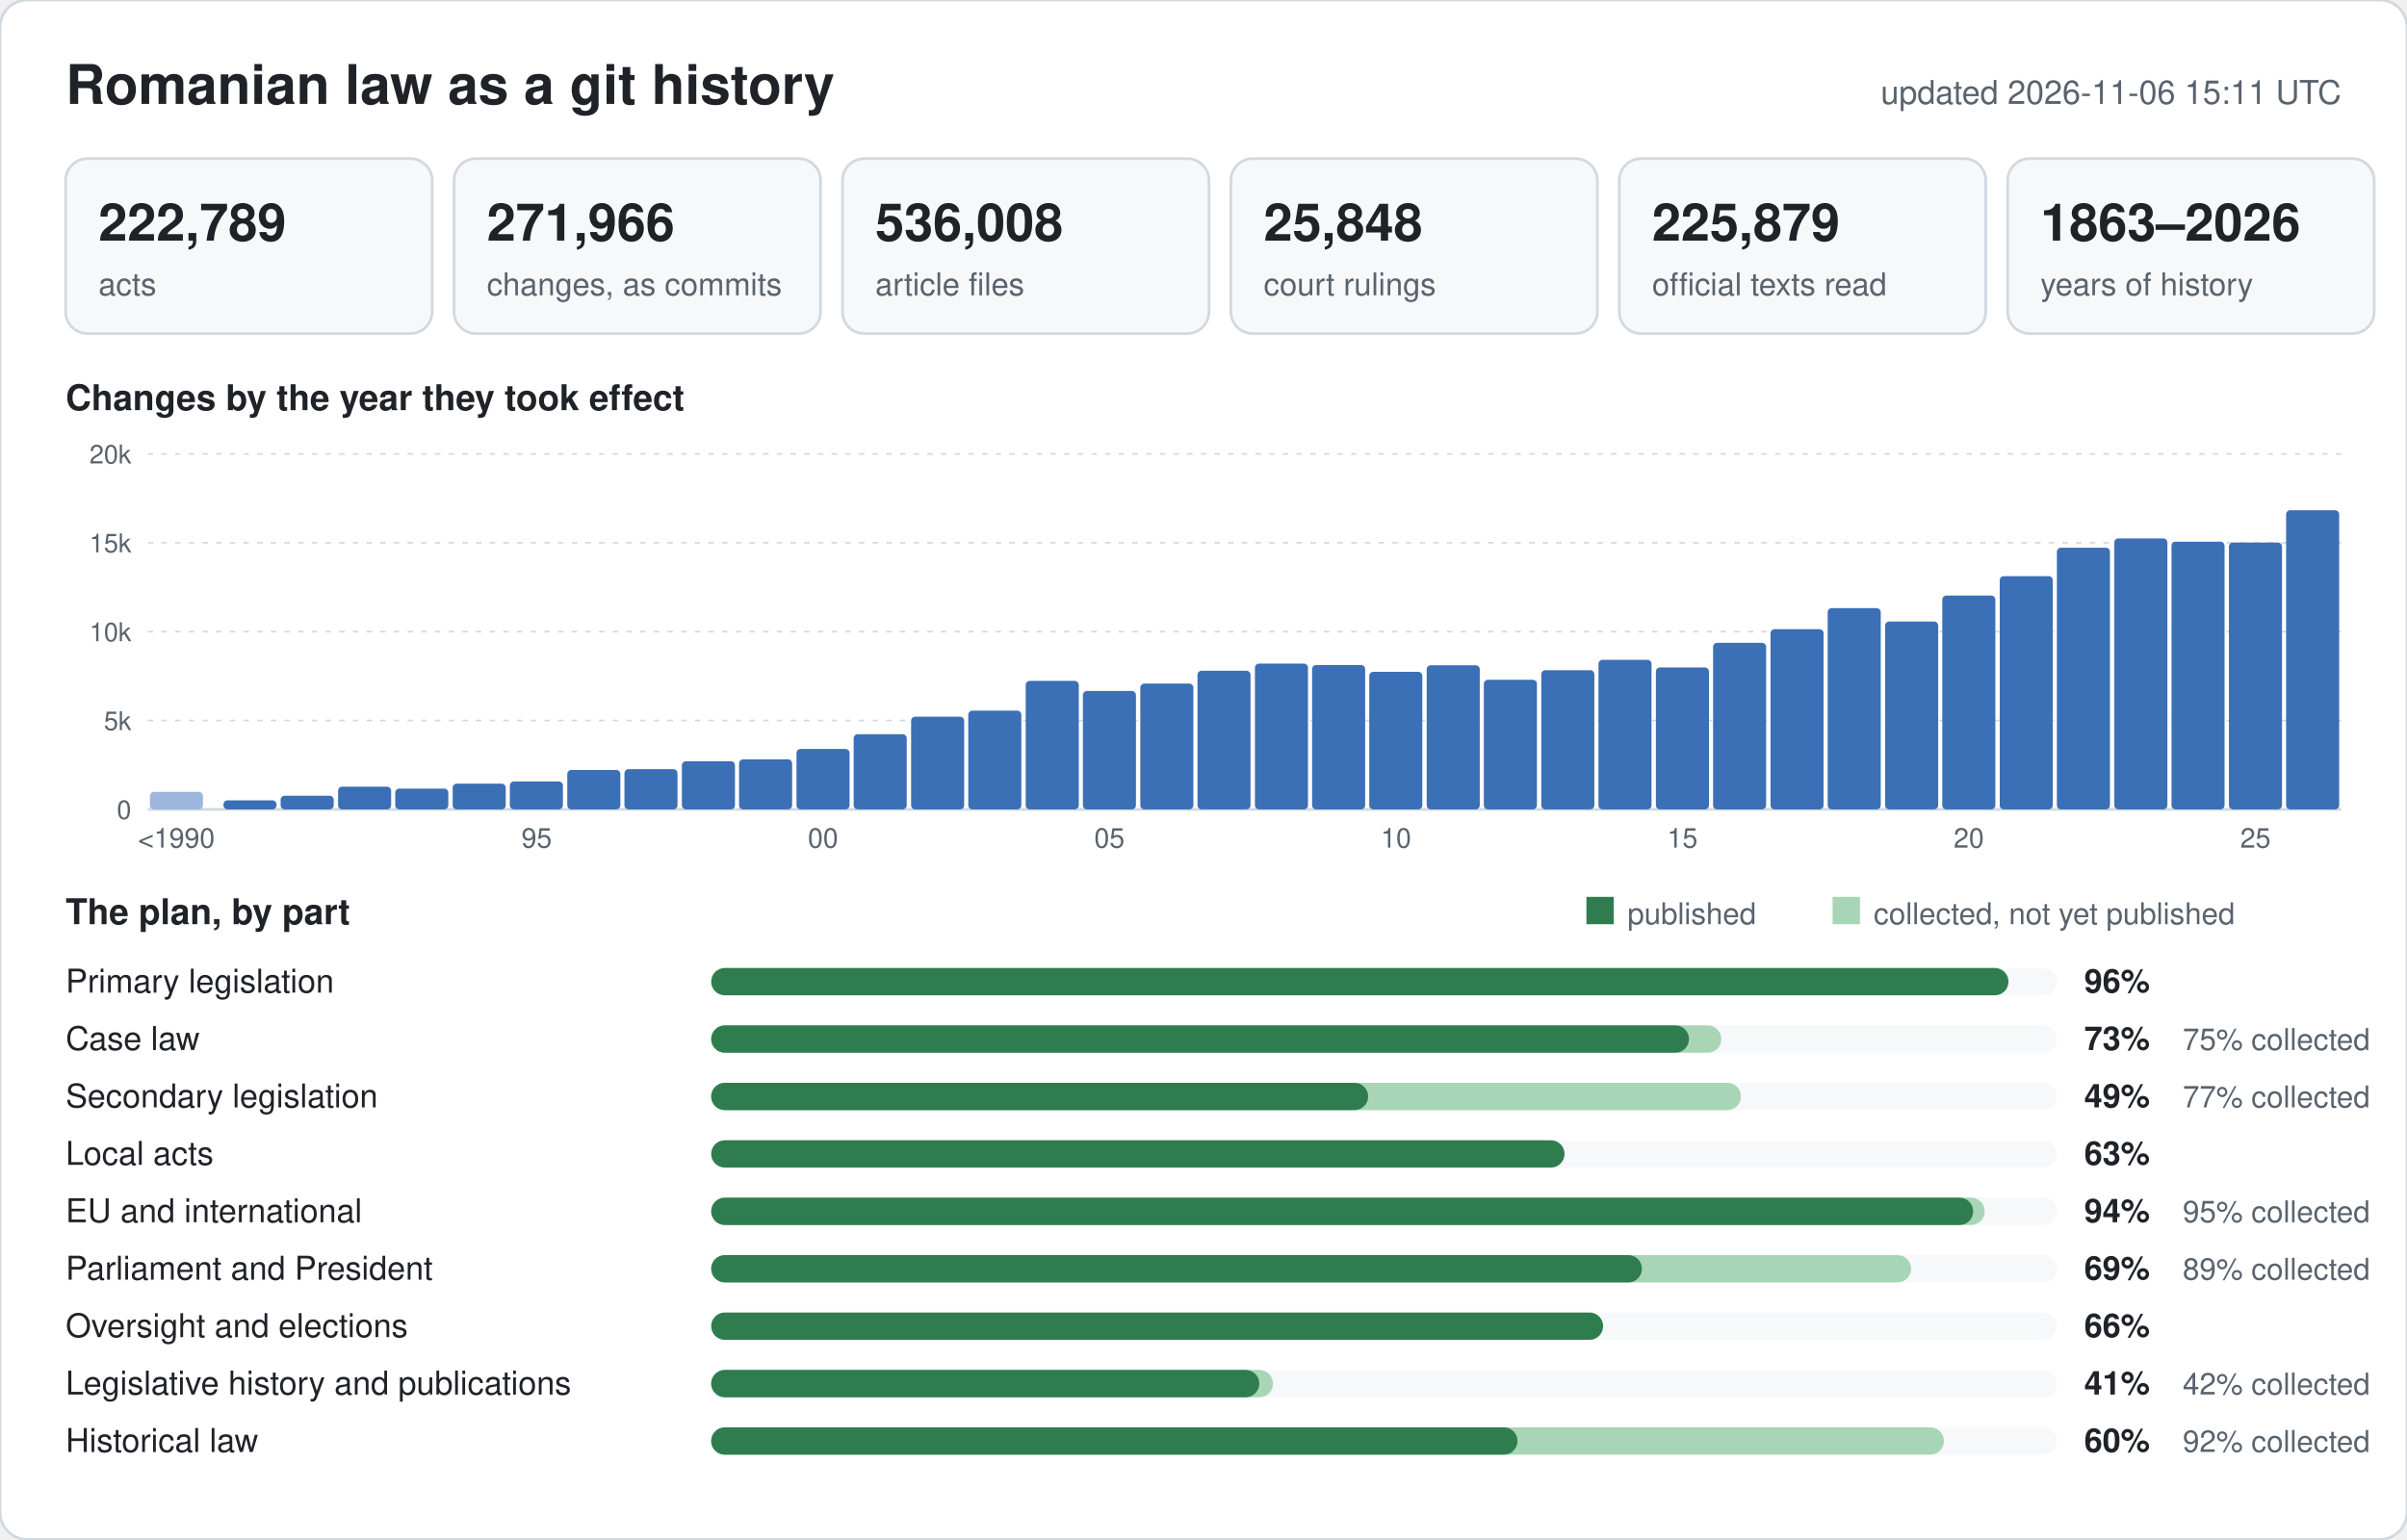
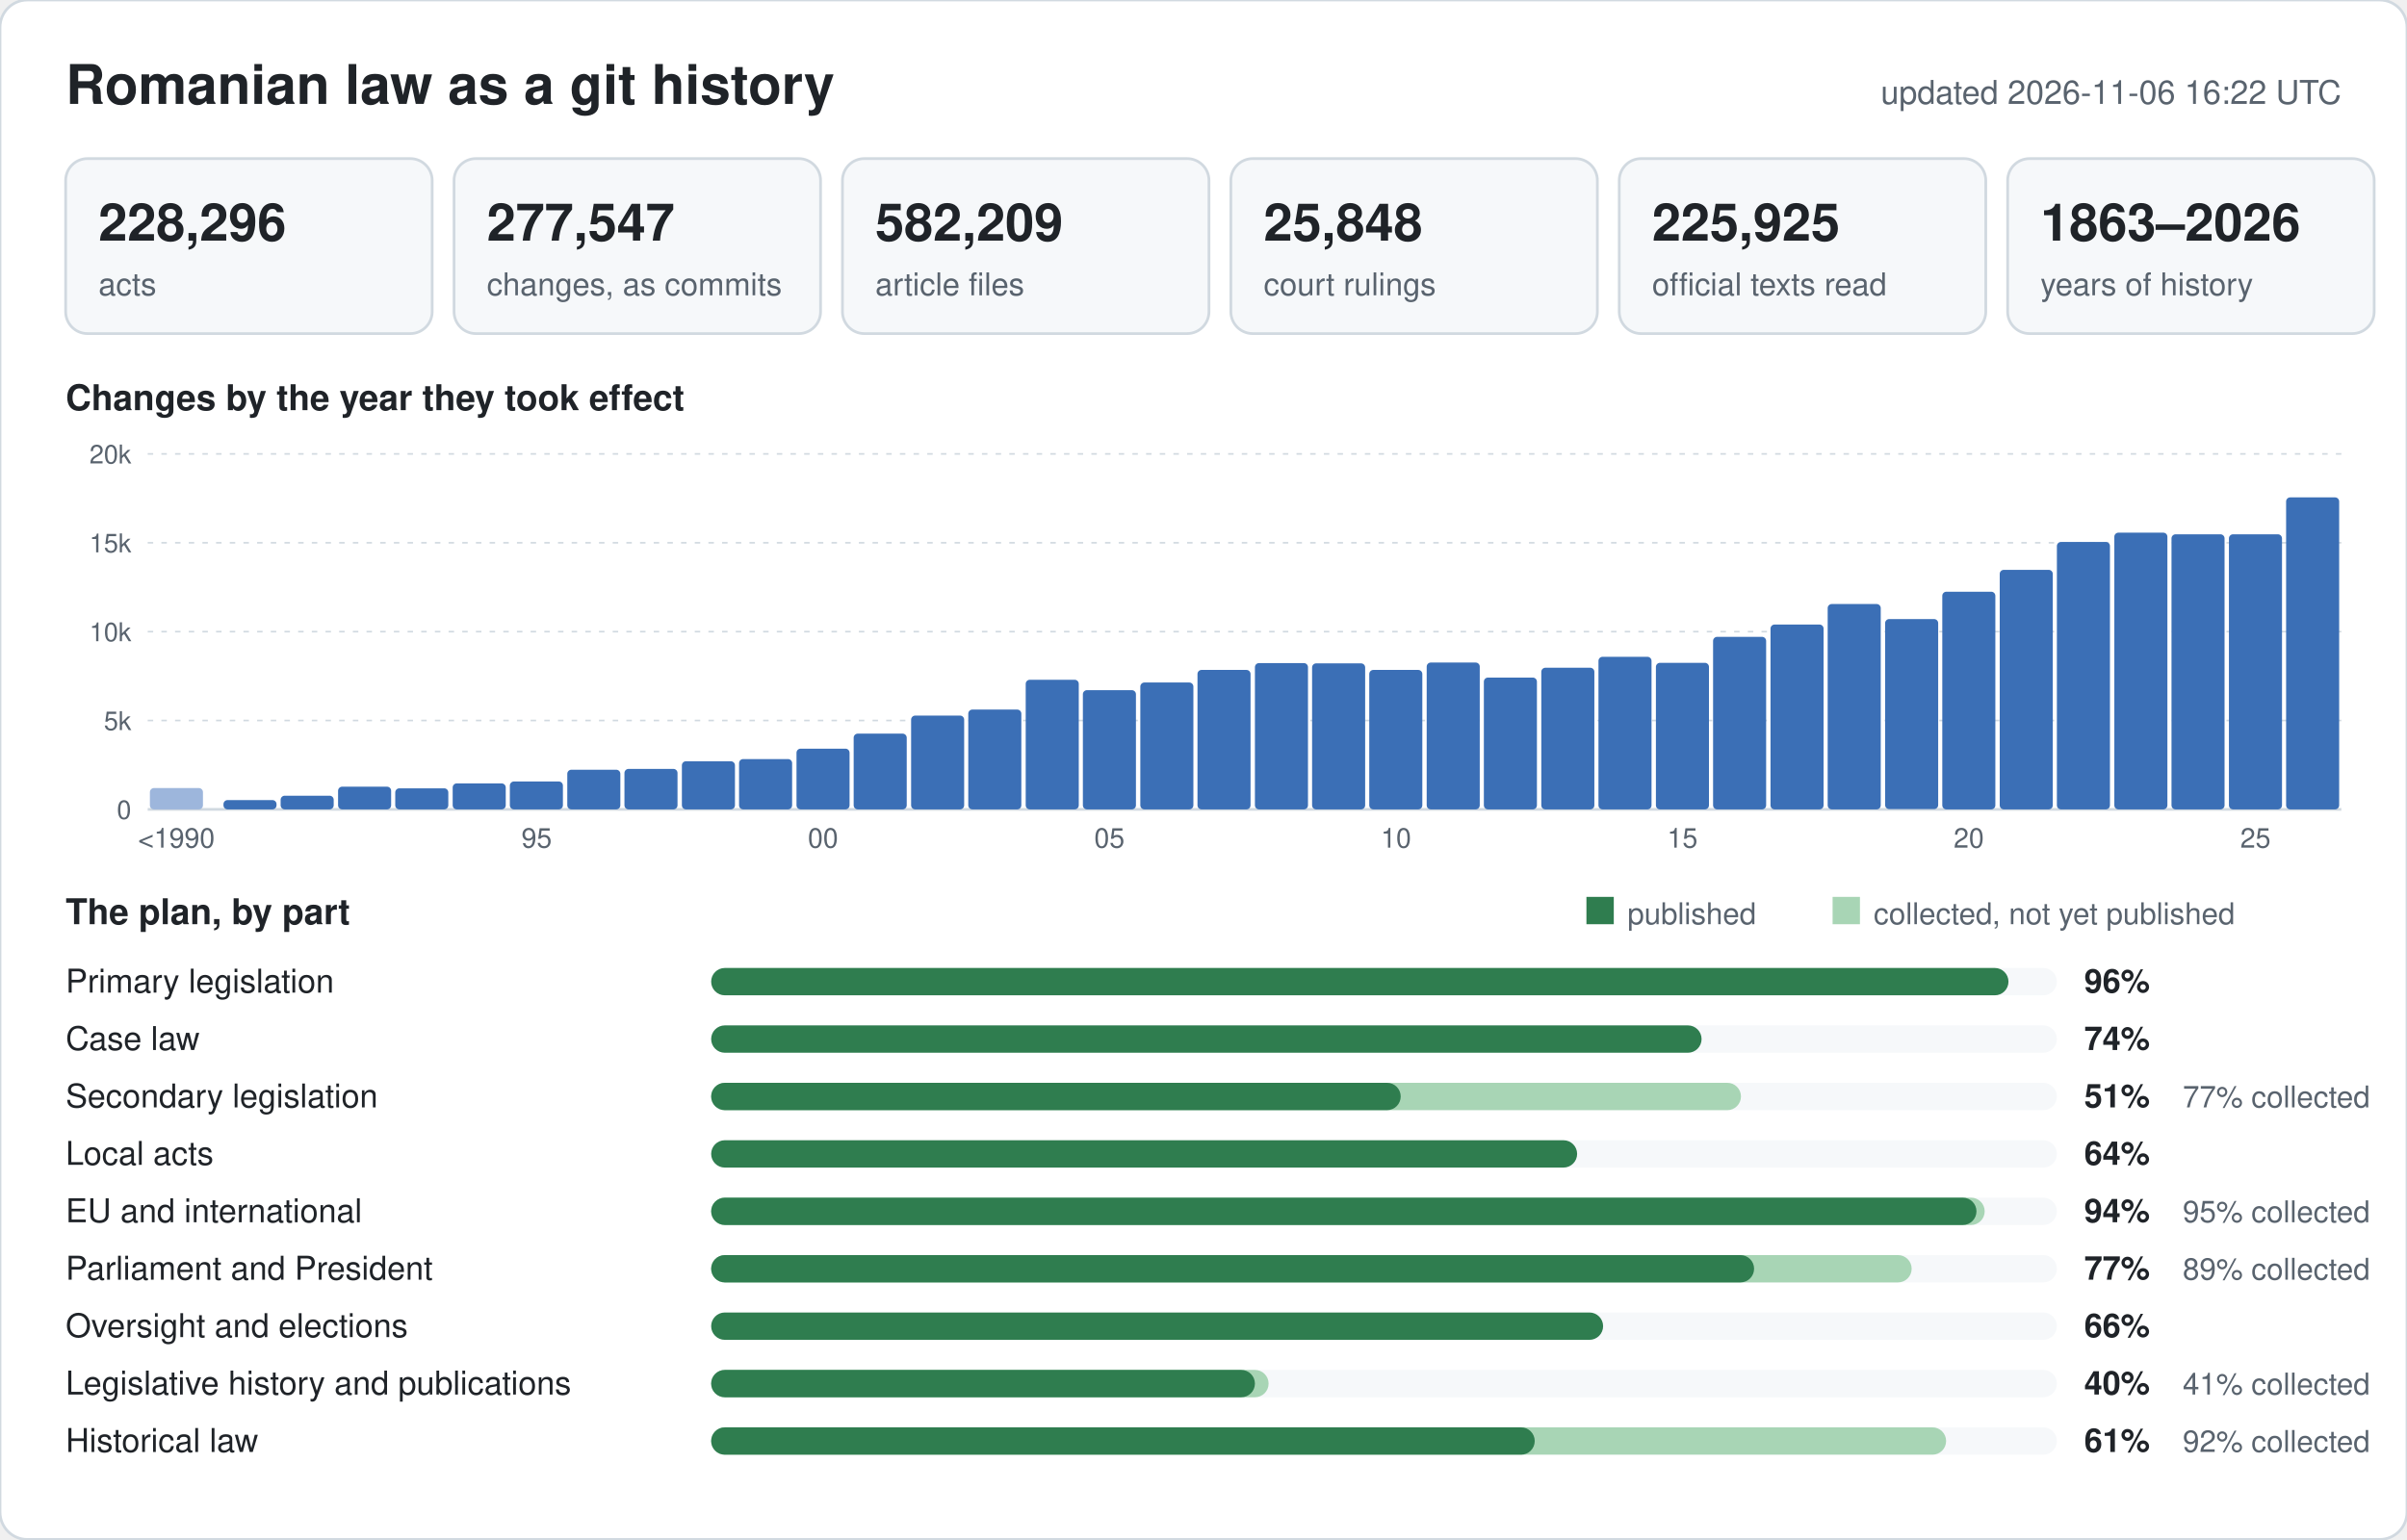
<svg xmlns="http://www.w3.org/2000/svg" width="880" height="563" viewBox="0 0 880 563" font-family="-apple-system,BlinkMacSystemFont,Segoe UI,Helvetica,Arial,sans-serif">
  <rect width="880" height="563" rx="10" fill="#ffffff" stroke="#d1d9e0" />
  <text x="24" y="38" font-size="20" font-weight="600" fill="#1f2328">Romanian law as a git history</text>
-   <text x="856" y="38" font-size="12" text-anchor="end" fill="#59636e">updated 2026-11-06 15:11 UTC</text>
+   <text x="856" y="38" font-size="12" text-anchor="end" fill="#59636e">updated 2026-11-06 16:22 UTC</text>
  <rect x="24" y="58" width="134" height="64" rx="8" fill="#f6f8fa" stroke="#d1d9e0" />
-   <text x="36" y="88" font-size="19" font-weight="600" fill="#1f2328">222,789</text>
+   <text x="36" y="88" font-size="19" font-weight="600" fill="#1f2328">228,296</text>
  <text x="36" y="108" font-size="11.5" fill="#59636e">acts</text>
  <rect x="166" y="58" width="134" height="64" rx="8" fill="#f6f8fa" stroke="#d1d9e0" />
-   <text x="178" y="88" font-size="19" font-weight="600" fill="#1f2328">271,966</text>
+   <text x="178" y="88" font-size="19" font-weight="600" fill="#1f2328">277,547</text>
  <text x="178" y="108" font-size="11.5" fill="#59636e">changes, as commits</text>
  <rect x="308" y="58" width="134" height="64" rx="8" fill="#f6f8fa" stroke="#d1d9e0" />
-   <text x="320" y="88" font-size="19" font-weight="600" fill="#1f2328">536,008</text>
+   <text x="320" y="88" font-size="19" font-weight="600" fill="#1f2328">582,209</text>
  <text x="320" y="108" font-size="11.5" fill="#59636e">article files</text>
  <rect x="450" y="58" width="134" height="64" rx="8" fill="#f6f8fa" stroke="#d1d9e0" />
  <text x="462" y="88" font-size="19" font-weight="600" fill="#1f2328">25,848</text>
  <text x="462" y="108" font-size="11.5" fill="#59636e">court rulings</text>
  <rect x="592" y="58" width="134" height="64" rx="8" fill="#f6f8fa" stroke="#d1d9e0" />
-   <text x="604" y="88" font-size="19" font-weight="600" fill="#1f2328">225,879</text>
+   <text x="604" y="88" font-size="19" font-weight="600" fill="#1f2328">225,925</text>
  <text x="604" y="108" font-size="11.5" fill="#59636e">official texts read</text>
  <rect x="734" y="58" width="134" height="64" rx="8" fill="#f6f8fa" stroke="#d1d9e0" />
  <text x="746" y="88" font-size="19" font-weight="600" fill="#1f2328">1863–2026</text>
  <text x="746" y="108" font-size="11.5" fill="#59636e">years of history</text>
  <text x="24" y="150" font-size="13" font-weight="600" fill="#1f2328">Changes by the year they took effect</text>
  <line x1="54" y1="296.0" x2="856" y2="296.0" stroke="#d1d9e0" stroke-width="1" />
  <text x="48" y="299.5" font-size="9.5" text-anchor="end" fill="#59636e">0</text>
  <line x1="54" y1="263.5" x2="856" y2="263.5" stroke="#d1d9e0" stroke-width="0.6" stroke-dasharray="2 3" />
  <text x="48" y="267.0" font-size="9.5" text-anchor="end" fill="#59636e">5k</text>
  <line x1="54" y1="231.0" x2="856" y2="231.0" stroke="#d1d9e0" stroke-width="0.6" stroke-dasharray="2 3" />
  <text x="48" y="234.5" font-size="9.5" text-anchor="end" fill="#59636e">10k</text>
  <line x1="54" y1="198.5" x2="856" y2="198.5" stroke="#d1d9e0" stroke-width="0.6" stroke-dasharray="2 3" />
  <text x="48" y="202.0" font-size="9.5" text-anchor="end" fill="#59636e">15k</text>
  <line x1="54" y1="166.0" x2="856" y2="166.0" stroke="#d1d9e0" stroke-width="0.6" stroke-dasharray="2 3" />
  <text x="48" y="169.5" font-size="9.5" text-anchor="end" fill="#59636e">20k</text>
-   <rect x="54.8" y="289.6" width="19.4" height="6.4" rx="1.5" fill="#9db6dc" />
+   <rect x="54.8" y="288.2" width="19.4" height="7.8" rx="1.5" fill="#9db6dc" />
  <text x="64.5" y="310" font-size="10" text-anchor="middle" fill="#59636e">&lt;1990</text>
-   <rect x="81.7" y="292.7" width="19.4" height="3.3" rx="1.5" fill="#3b6fb6" />
+   <rect x="81.7" y="292.6" width="19.4" height="3.4" rx="1.5" fill="#3b6fb6" />
  <rect x="102.6" y="291.0" width="19.4" height="5.0" rx="1.5" fill="#3b6fb6" />
  <rect x="123.6" y="287.7" width="19.4" height="8.3" rx="1.5" fill="#3b6fb6" />
-   <rect x="144.5" y="288.4" width="19.4" height="7.6" rx="1.5" fill="#3b6fb6" />
-   <rect x="165.5" y="286.6" width="19.4" height="9.4" rx="1.5" fill="#3b6fb6" />
+   <rect x="144.5" y="288.3" width="19.4" height="7.7" rx="1.5" fill="#3b6fb6" />
+   <rect x="165.5" y="286.5" width="19.4" height="9.5" rx="1.5" fill="#3b6fb6" />
  <rect x="186.4" y="285.8" width="19.4" height="10.2" rx="1.5" fill="#3b6fb6" />
  <text x="196.2" y="310" font-size="10" text-anchor="middle" fill="#59636e">95</text>
-   <rect x="207.4" y="281.6" width="19.4" height="14.4" rx="1.5" fill="#3b6fb6" />
-   <rect x="228.3" y="281.3" width="19.4" height="14.7" rx="1.5" fill="#3b6fb6" />
+   <rect x="207.4" y="281.5" width="19.4" height="14.5" rx="1.5" fill="#3b6fb6" />
+   <rect x="228.3" y="281.2" width="19.4" height="14.8" rx="1.5" fill="#3b6fb6" />
  <rect x="249.3" y="278.4" width="19.4" height="17.6" rx="1.5" fill="#3b6fb6" />
-   <rect x="270.2" y="277.7" width="19.4" height="18.3" rx="1.5" fill="#3b6fb6" />
-   <rect x="291.2" y="273.9" width="19.4" height="22.1" rx="1.5" fill="#3b6fb6" />
+   <rect x="270.2" y="277.6" width="19.4" height="18.4" rx="1.5" fill="#3b6fb6" />
+   <rect x="291.2" y="273.8" width="19.4" height="22.2" rx="1.5" fill="#3b6fb6" />
  <text x="300.9" y="310" font-size="10" text-anchor="middle" fill="#59636e">00</text>
-   <rect x="312.1" y="268.5" width="19.4" height="27.5" rx="1.5" fill="#3b6fb6" />
-   <rect x="333.1" y="262.1" width="19.4" height="33.9" rx="1.5" fill="#3b6fb6" />
-   <rect x="354.0" y="259.9" width="19.4" height="36.1" rx="1.5" fill="#3b6fb6" />
-   <rect x="375.0" y="249.0" width="19.4" height="47.0" rx="1.5" fill="#3b6fb6" />
-   <rect x="395.9" y="252.7" width="19.4" height="43.3" rx="1.5" fill="#3b6fb6" />
+   <rect x="312.1" y="268.3" width="19.4" height="27.7" rx="1.5" fill="#3b6fb6" />
+   <rect x="333.1" y="261.7" width="19.4" height="34.3" rx="1.5" fill="#3b6fb6" />
+   <rect x="354.0" y="259.5" width="19.4" height="36.5" rx="1.5" fill="#3b6fb6" />
+   <rect x="375.0" y="248.6" width="19.4" height="47.4" rx="1.5" fill="#3b6fb6" />
+   <rect x="395.9" y="252.4" width="19.4" height="43.6" rx="1.5" fill="#3b6fb6" />
  <text x="405.6" y="310" font-size="10" text-anchor="middle" fill="#59636e">05</text>
-   <rect x="416.9" y="250.0" width="19.4" height="46.0" rx="1.5" fill="#3b6fb6" />
-   <rect x="437.8" y="245.3" width="19.4" height="50.7" rx="1.5" fill="#3b6fb6" />
-   <rect x="458.8" y="242.7" width="19.4" height="53.3" rx="1.5" fill="#3b6fb6" />
-   <rect x="479.7" y="243.2" width="19.4" height="52.8" rx="1.5" fill="#3b6fb6" />
-   <rect x="500.6" y="245.7" width="19.4" height="50.3" rx="1.5" fill="#3b6fb6" />
+   <rect x="416.9" y="249.6" width="19.4" height="46.4" rx="1.5" fill="#3b6fb6" />
+   <rect x="437.8" y="245.0" width="19.4" height="51.0" rx="1.5" fill="#3b6fb6" />
+   <rect x="458.8" y="242.5" width="19.4" height="53.5" rx="1.5" fill="#3b6fb6" />
+   <rect x="479.7" y="242.6" width="19.4" height="53.4" rx="1.5" fill="#3b6fb6" />
+   <rect x="500.6" y="245.0" width="19.4" height="51.0" rx="1.5" fill="#3b6fb6" />
  <text x="510.4" y="310" font-size="10" text-anchor="middle" fill="#59636e">10</text>
-   <rect x="521.6" y="243.3" width="19.4" height="52.7" rx="1.5" fill="#3b6fb6" />
-   <rect x="542.5" y="248.6" width="19.4" height="47.4" rx="1.5" fill="#3b6fb6" />
-   <rect x="563.5" y="245.1" width="19.4" height="50.9" rx="1.5" fill="#3b6fb6" />
-   <rect x="584.4" y="241.3" width="19.4" height="54.7" rx="1.5" fill="#3b6fb6" />
-   <rect x="605.4" y="244.1" width="19.4" height="51.9" rx="1.5" fill="#3b6fb6" />
+   <rect x="521.6" y="242.3" width="19.4" height="53.7" rx="1.5" fill="#3b6fb6" />
+   <rect x="542.5" y="247.8" width="19.4" height="48.2" rx="1.5" fill="#3b6fb6" />
+   <rect x="563.5" y="244.2" width="19.4" height="51.8" rx="1.5" fill="#3b6fb6" />
+   <rect x="584.4" y="240.2" width="19.4" height="55.8" rx="1.5" fill="#3b6fb6" />
+   <rect x="605.4" y="242.4" width="19.4" height="53.6" rx="1.5" fill="#3b6fb6" />
  <text x="615.1" y="310" font-size="10" text-anchor="middle" fill="#59636e">15</text>
-   <rect x="626.3" y="235.1" width="19.4" height="60.9" rx="1.5" fill="#3b6fb6" />
-   <rect x="647.3" y="230.1" width="19.4" height="65.9" rx="1.5" fill="#3b6fb6" />
-   <rect x="668.2" y="222.4" width="19.4" height="73.6" rx="1.5" fill="#3b6fb6" />
-   <rect x="689.2" y="227.3" width="19.4" height="68.7" rx="1.5" fill="#3b6fb6" />
-   <rect x="710.1" y="217.8" width="19.4" height="78.2" rx="1.5" fill="#3b6fb6" />
+   <rect x="626.3" y="232.9" width="19.4" height="63.1" rx="1.5" fill="#3b6fb6" />
+   <rect x="647.3" y="228.4" width="19.4" height="67.6" rx="1.5" fill="#3b6fb6" />
+   <rect x="668.2" y="220.9" width="19.4" height="75.1" rx="1.5" fill="#3b6fb6" />
+   <rect x="689.2" y="226.4" width="19.4" height="69.5" rx="1.5" fill="#3b6fb6" />
+   <rect x="710.1" y="216.4" width="19.4" height="79.6" rx="1.5" fill="#3b6fb6" />
  <text x="719.8" y="310" font-size="10" text-anchor="middle" fill="#59636e">20</text>
-   <rect x="731.1" y="210.7" width="19.4" height="85.3" rx="1.5" fill="#3b6fb6" />
-   <rect x="752.0" y="200.3" width="19.4" height="95.7" rx="1.5" fill="#3b6fb6" />
-   <rect x="773.0" y="196.9" width="19.4" height="99.1" rx="1.5" fill="#3b6fb6" />
-   <rect x="793.9" y="198.1" width="19.4" height="97.9" rx="1.5" fill="#3b6fb6" />
-   <rect x="814.9" y="198.4" width="19.4" height="97.6" rx="1.5" fill="#3b6fb6" />
+   <rect x="731.1" y="208.4" width="19.4" height="87.6" rx="1.5" fill="#3b6fb6" />
+   <rect x="752.0" y="198.2" width="19.4" height="97.8" rx="1.5" fill="#3b6fb6" />
+   <rect x="773.0" y="194.8" width="19.4" height="101.2" rx="1.5" fill="#3b6fb6" />
+   <rect x="793.9" y="195.4" width="19.4" height="100.6" rx="1.5" fill="#3b6fb6" />
+   <rect x="814.9" y="195.4" width="19.4" height="100.6" rx="1.5" fill="#3b6fb6" />
  <text x="824.6" y="310" font-size="10" text-anchor="middle" fill="#59636e">25</text>
-   <rect x="835.8" y="186.6" width="19.4" height="109.4" rx="1.5" fill="#3b6fb6" />
+   <rect x="835.8" y="181.9" width="19.4" height="114.1" rx="1.5" fill="#3b6fb6" />
  <text x="24" y="338" font-size="13" font-weight="600" fill="#1f2328">The plan, by part</text>
  <rect x="580" y="328" width="10" height="10" fill="#2f7d4f" />
  <text x="595" y="338" font-size="11" fill="#59636e">published</text>
  <rect x="670" y="328" width="10" height="10" fill="#a8d5b5" />
  <text x="685" y="338" font-size="11" fill="#59636e">collected, not yet published</text>
  <text x="24" y="363" font-size="12" fill="#1f2328">Primary legislation</text>
  <rect x="260" y="354" width="492" height="10" rx="5" fill="#f6f8fa" />
  <rect x="260" y="354" width="474.3" height="10" rx="5" fill="#2f7d4f" />
  <text x="762" y="363" font-size="12" font-weight="600" fill="#1f2328">96%</text>
  <text x="24" y="384" font-size="12" fill="#1f2328">Case law</text>
  <rect x="260" y="375" width="492" height="10" rx="5" fill="#f6f8fa" />
-   <rect x="260" y="375" width="369.3" height="10" rx="5" fill="#a8d5b5" />
-   <rect x="260" y="375" width="357.5" height="10" rx="5" fill="#2f7d4f" />
-   <text x="762" y="384" font-size="12" font-weight="600" fill="#1f2328">73%</text>
-   <text x="798" y="384" font-size="11" fill="#59636e">75% collected</text>
+   <rect x="260" y="375" width="362.1" height="10" rx="5" fill="#2f7d4f" />
+   <text x="762" y="384" font-size="12" font-weight="600" fill="#1f2328">74%</text>
  <text x="24" y="405" font-size="12" fill="#1f2328">Secondary legislation</text>
  <rect x="260" y="396" width="492" height="10" rx="5" fill="#f6f8fa" />
  <rect x="260" y="396" width="376.5" height="10" rx="5" fill="#a8d5b5" />
-   <rect x="260" y="396" width="240.2" height="10" rx="5" fill="#2f7d4f" />
-   <text x="762" y="405" font-size="12" font-weight="600" fill="#1f2328">49%</text>
+   <rect x="260" y="396" width="252.1" height="10" rx="5" fill="#2f7d4f" />
+   <text x="762" y="405" font-size="12" font-weight="600" fill="#1f2328">51%</text>
  <text x="798" y="405" font-size="11" fill="#59636e">77% collected</text>
  <text x="24" y="426" font-size="12" fill="#1f2328">Local acts</text>
  <rect x="260" y="417" width="492" height="10" rx="5" fill="#f6f8fa" />
-   <rect x="260" y="417" width="312.0" height="10" rx="5" fill="#2f7d4f" />
-   <text x="762" y="426" font-size="12" font-weight="600" fill="#1f2328">63%</text>
+   <rect x="260" y="417" width="316.6" height="10" rx="5" fill="#2f7d4f" />
+   <text x="762" y="426" font-size="12" font-weight="600" fill="#1f2328">64%</text>
  <text x="24" y="447" font-size="12" fill="#1f2328">EU and international</text>
  <rect x="260" y="438" width="492" height="10" rx="5" fill="#f6f8fa" />
  <rect x="260" y="438" width="465.6" height="10" rx="5" fill="#a8d5b5" />
-   <rect x="260" y="438" width="461.4" height="10" rx="5" fill="#2f7d4f" />
+   <rect x="260" y="438" width="462.6" height="10" rx="5" fill="#2f7d4f" />
  <text x="762" y="447" font-size="12" font-weight="600" fill="#1f2328">94%</text>
  <text x="798" y="447" font-size="11" fill="#59636e">95% collected</text>
  <text x="24" y="468" font-size="12" fill="#1f2328">Parliament and President</text>
  <rect x="260" y="459" width="492" height="10" rx="5" fill="#f6f8fa" />
-   <rect x="260" y="459" width="438.7" height="10" rx="5" fill="#a8d5b5" />
-   <rect x="260" y="459" width="340.3" height="10" rx="5" fill="#2f7d4f" />
-   <text x="762" y="468" font-size="12" font-weight="600" fill="#1f2328">69%</text>
+   <rect x="260" y="459" width="438.9" height="10" rx="5" fill="#a8d5b5" />
+   <rect x="260" y="459" width="381.3" height="10" rx="5" fill="#2f7d4f" />
+   <text x="762" y="468" font-size="12" font-weight="600" fill="#1f2328">77%</text>
  <text x="798" y="468" font-size="11" fill="#59636e">89% collected</text>
  <text x="24" y="489" font-size="12" fill="#1f2328">Oversight and elections</text>
  <rect x="260" y="480" width="492" height="10" rx="5" fill="#f6f8fa" />
  <rect x="260" y="480" width="326.1" height="10" rx="5" fill="#2f7d4f" />
  <text x="762" y="489" font-size="12" font-weight="600" fill="#1f2328">66%</text>
  <text x="24" y="510" font-size="12" fill="#1f2328">Legislative history and publications</text>
  <rect x="260" y="501" width="492" height="10" rx="5" fill="#f6f8fa" />
-   <rect x="260" y="501" width="205.4" height="10" rx="5" fill="#a8d5b5" />
-   <rect x="260" y="501" width="200.4" height="10" rx="5" fill="#2f7d4f" />
-   <text x="762" y="510" font-size="12" font-weight="600" fill="#1f2328">41%</text>
-   <text x="798" y="510" font-size="11" fill="#59636e">42% collected</text>
+   <rect x="260" y="501" width="203.8" height="10" rx="5" fill="#a8d5b5" />
+   <rect x="260" y="501" width="198.8" height="10" rx="5" fill="#2f7d4f" />
+   <text x="762" y="510" font-size="12" font-weight="600" fill="#1f2328">40%</text>
+   <text x="798" y="510" font-size="11" fill="#59636e">41% collected</text>
  <text x="24" y="531" font-size="12" fill="#1f2328">Historical law</text>
  <rect x="260" y="522" width="492" height="10" rx="5" fill="#f6f8fa" />
-   <rect x="260" y="522" width="450.7" height="10" rx="5" fill="#a8d5b5" />
-   <rect x="260" y="522" width="294.8" height="10" rx="5" fill="#2f7d4f" />
-   <text x="762" y="531" font-size="12" font-weight="600" fill="#1f2328">60%</text>
+   <rect x="260" y="522" width="451.5" height="10" rx="5" fill="#a8d5b5" />
+   <rect x="260" y="522" width="301.1" height="10" rx="5" fill="#2f7d4f" />
+   <text x="762" y="531" font-size="12" font-weight="600" fill="#1f2328">61%</text>
  <text x="798" y="531" font-size="11" fill="#59636e">92% collected</text>
</svg>
